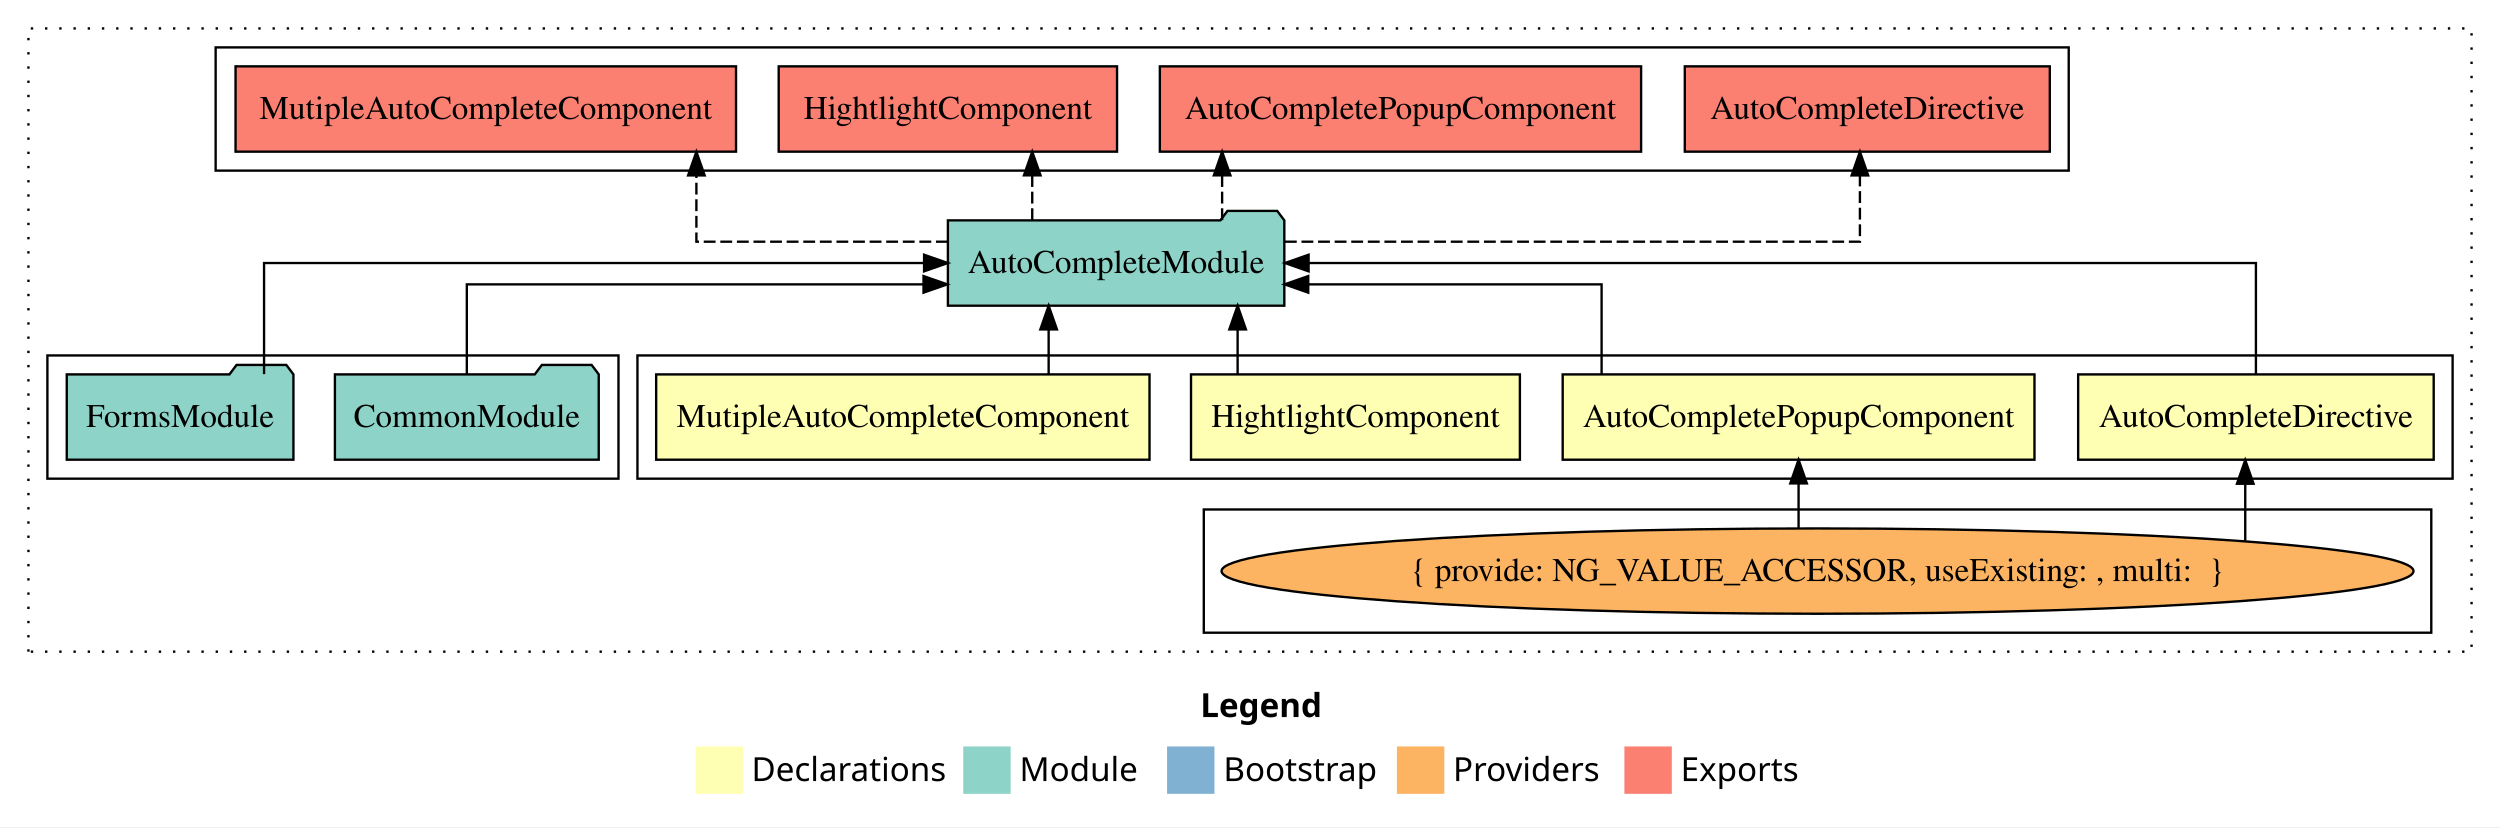
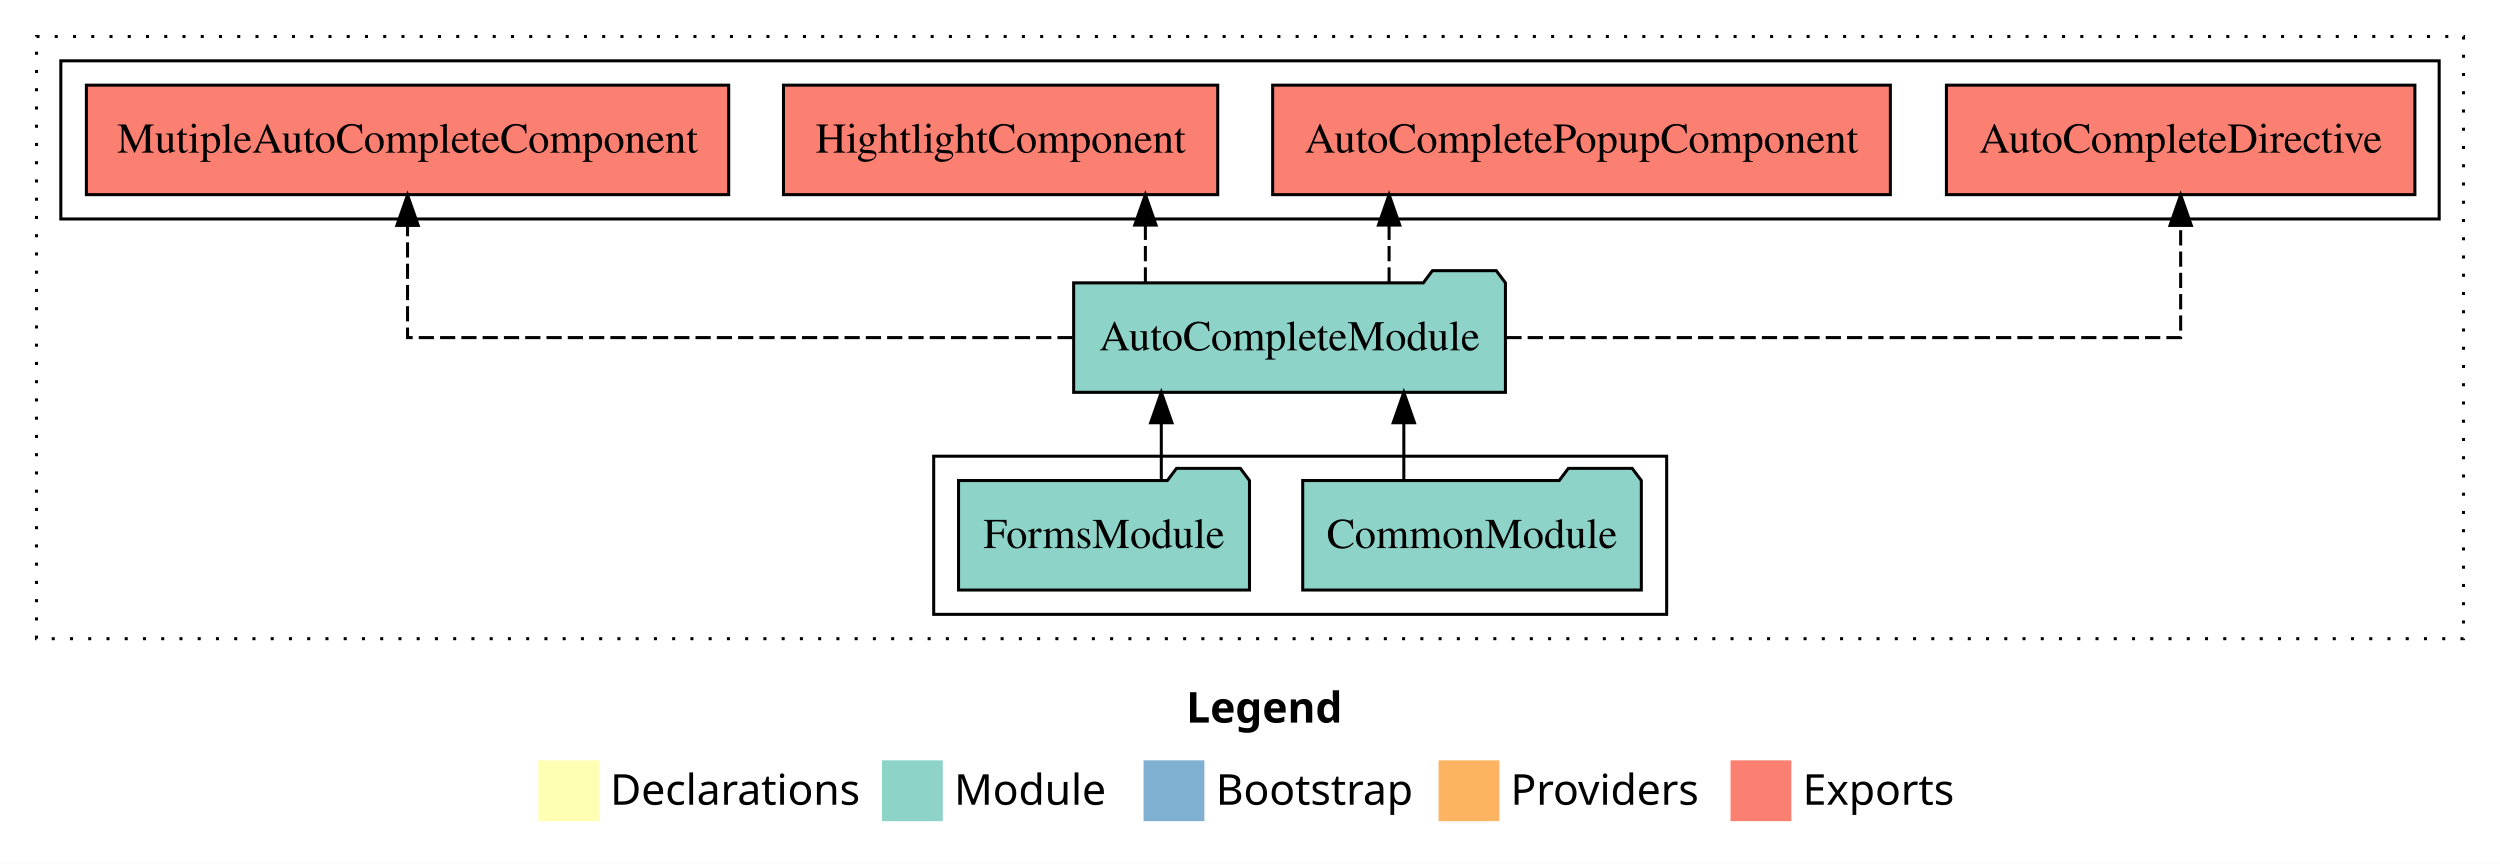
- <svg xmlns="http://www.w3.org/2000/svg" width="1055pt" height="349pt" viewBox="0.00 0.00 1055.00 349.00">
-   <g id="graph0" class="graph" transform="scale(1 1) rotate(0) translate(4 345)">
-     <polygon fill="#ffffff" stroke="transparent" points="-4,4 -4,-345 1051,-345 1051,4 -4,4" />
-     <text text-anchor="start" x="502.509" y="-42.4" font-family="sans-serif" font-weight="bold" font-size="14.00" fill="#000000">Legend</text>
-     <polygon fill="#ffffb3" stroke="transparent" points="289.5,-10 289.5,-30 309.5,-30 309.5,-10 289.5,-10" />
-     <text text-anchor="start" x="313.129" y="-15.4" font-family="sans-serif" font-size="14.00" fill="#000000">  Declarations</text>
-     <polygon fill="#8dd3c7" stroke="transparent" points="402.5,-10 402.5,-30 422.5,-30 422.5,-10 402.5,-10" />
-     <text text-anchor="start" x="426.225" y="-15.4" font-family="sans-serif" font-size="14.00" fill="#000000">  Module</text>
-     <polygon fill="#80b1d3" stroke="transparent" points="488.5,-10 488.5,-30 508.5,-30 508.5,-10 488.5,-10" />
-     <text text-anchor="start" x="512.281" y="-15.4" font-family="sans-serif" font-size="14.00" fill="#000000">  Bootstrap</text>
-     <polygon fill="#fdb462" stroke="transparent" points="585.5,-10 585.5,-30 605.5,-30 605.5,-10 585.5,-10" />
-     <text text-anchor="start" x="609.173" y="-15.4" font-family="sans-serif" font-size="14.00" fill="#000000">  Providers</text>
-     <polygon fill="#fb8072" stroke="transparent" points="681.5,-10 681.5,-30 701.5,-30 701.5,-10 681.5,-10" />
-     <text text-anchor="start" x="705.226" y="-15.4" font-family="sans-serif" font-size="14.00" fill="#000000">  Exports</text>
+ <svg xmlns="http://www.w3.org/2000/svg" width="822pt" height="284pt" viewBox="0.00 0.00 822.00 284.00">
+   <g id="graph0" class="graph" transform="scale(1 1) rotate(0) translate(4 280)">
+     <polygon fill="#ffffff" stroke="transparent" points="-4,4 -4,-280 818,-280 818,4 -4,4" />
+     <text text-anchor="start" x="386.009" y="-42.4" font-family="sans-serif" font-weight="bold" font-size="14.00" fill="#000000">Legend</text>
+     <polygon fill="#ffffb3" stroke="transparent" points="173,-10 173,-30 193,-30 193,-10 173,-10" />
+     <text text-anchor="start" x="196.629" y="-15.4" font-family="sans-serif" font-size="14.00" fill="#000000">  Declarations</text>
+     <polygon fill="#8dd3c7" stroke="transparent" points="286,-10 286,-30 306,-30 306,-10 286,-10" />
+     <text text-anchor="start" x="309.725" y="-15.4" font-family="sans-serif" font-size="14.00" fill="#000000">  Module</text>
+     <polygon fill="#80b1d3" stroke="transparent" points="372,-10 372,-30 392,-30 392,-10 372,-10" />
+     <text text-anchor="start" x="395.781" y="-15.4" font-family="sans-serif" font-size="14.00" fill="#000000">  Bootstrap</text>
+     <polygon fill="#fdb462" stroke="transparent" points="469,-10 469,-30 489,-30 489,-10 469,-10" />
+     <text text-anchor="start" x="492.673" y="-15.4" font-family="sans-serif" font-size="14.00" fill="#000000">  Providers</text>
+     <polygon fill="#fb8072" stroke="transparent" points="565,-10 565,-30 585,-30 585,-10 565,-10" />
+     <text text-anchor="start" x="588.726" y="-15.4" font-family="sans-serif" font-size="14.00" fill="#000000">  Exports</text>
    <g id="clust1" class="cluster">
-       <polygon fill="none" stroke="#000000" stroke-dasharray="1,5" points="8,-70 8,-333 1039,-333 1039,-70 8,-70" />
-     </g>
-     <g id="clust2" class="cluster">
-       <polygon fill="none" stroke="#000000" points="265,-143 265,-195 1031,-195 1031,-143 265,-143" />
+       <polygon fill="none" stroke="#000000" stroke-dasharray="1,5" points="8,-70 8,-268 806,-268 806,-70 8,-70" />
    </g>
    <g id="clust3" class="cluster">
-       <polygon fill="none" stroke="#000000" points="504,-78 504,-130 1022,-130 1022,-78 504,-78" />
+       <polygon fill="none" stroke="#000000" points="303,-78 303,-130 544,-130 544,-78 303,-78" />
    </g>
-     <g id="clust7" class="cluster">
-       <polygon fill="none" stroke="#000000" points="16,-143 16,-195 257,-195 257,-143 16,-143" />
-     </g>
-     <g id="clust8" class="cluster">
-       <polygon fill="none" stroke="#000000" points="87,-273 87,-325 869,-325 869,-273 87,-273" />
+     <g id="clust4" class="cluster">
+       <polygon fill="none" stroke="#000000" points="16,-208 16,-260 798,-260 798,-208 16,-208" />
    </g>
    <g id="node1" class="node">
-       <polygon fill="#ffffb3" stroke="#000000" points="1023.018,-187 872.982,-187 872.982,-151 1023.018,-151 1023.018,-187" />
-       <text text-anchor="middle" x="948" y="-164.8" font-family="Times,serif" font-size="14.00" fill="#000000">AutoCompleteDirective</text>
+       <polygon fill="#8dd3c7" stroke="#000000" points="535.668,-122 532.668,-126 511.668,-126 508.668,-122 424.332,-122 424.332,-86 535.668,-86 535.668,-122" />
+       <text text-anchor="middle" x="480" y="-99.8" font-family="Times,serif" font-size="14.00" fill="#000000">CommonModule</text>
+     </g>
+     <g id="node3" class="node">
+       <polygon fill="#8dd3c7" stroke="#000000" points="490.985,-187 487.985,-191 466.985,-191 463.985,-187 349.015,-187 349.015,-151 490.985,-151 490.985,-187" />
+       <text text-anchor="middle" x="420" y="-164.8" font-family="Times,serif" font-size="14.00" fill="#000000">AutoCompleteModule</text>
+     </g>
+     <g id="edge1" class="edge">
+       <path fill="none" stroke="#000000" d="M457.579,-122.106C457.579,-122.106 457.579,-140.991 457.579,-140.991" />
+       <polygon fill="#000000" stroke="#000000" points="454.079,-140.991 457.579,-150.991 461.079,-140.991 454.079,-140.991" />
+     </g>
+     <g id="node2" class="node">
+       <polygon fill="#8dd3c7" stroke="#000000" points="406.829,-122 403.829,-126 382.829,-126 379.829,-122 311.171,-122 311.171,-86 406.829,-86 406.829,-122" />
+       <text text-anchor="middle" x="359" y="-99.8" font-family="Times,serif" font-size="14.00" fill="#000000">FormsModule</text>
+     </g>
+     <g id="edge2" class="edge">
+       <path fill="none" stroke="#000000" d="M377.836,-122.106C377.836,-122.106 377.836,-140.991 377.836,-140.991" />
+       <polygon fill="#000000" stroke="#000000" points="374.336,-140.991 377.836,-150.991 381.336,-140.991 374.336,-140.991" />
+     </g>
+     <g id="node4" class="node">
+       <polygon fill="#fb8072" stroke="#000000" points="790.018,-252 635.982,-252 635.982,-216 790.018,-216 790.018,-252" />
+       <text text-anchor="middle" x="713" y="-229.8" font-family="Times,serif" font-size="14.00" fill="#000000">AutoCompleteDirective </text>
+     </g>
+     <g id="edge3" class="edge">
+       <path fill="none" stroke="#000000" stroke-dasharray="5,2" d="M491.301,-169C578.03,-169 713,-169 713,-169 713,-169 713,-205.894 713,-205.894" />
+       <polygon fill="#000000" stroke="#000000" points="709.5,-205.894 713,-215.894 716.5,-205.894 709.5,-205.894" />
    </g>
    <g id="node5" class="node">
-       <polygon fill="#8dd3c7" stroke="#000000" points="537.985,-252 534.985,-256 513.985,-256 510.985,-252 396.015,-252 396.015,-216 537.985,-216 537.985,-252" />
-       <text text-anchor="middle" x="467" y="-229.8" font-family="Times,serif" font-size="14.00" fill="#000000">AutoCompleteModule</text>
+       <polygon fill="#fb8072" stroke="#000000" points="617.55,-252 414.45,-252 414.45,-216 617.55,-216 617.55,-252" />
+       <text text-anchor="middle" x="516" y="-229.8" font-family="Times,serif" font-size="14.00" fill="#000000">AutoCompletePopupComponent </text>
    </g>
-     <g id="edge1" class="edge">
-       <path fill="none" stroke="#000000" d="M948,-187.106C948,-206.339 948,-234 948,-234 948,-234 548.232,-234 548.232,-234" />
-       <polygon fill="#000000" stroke="#000000" points="548.232,-230.5 538.232,-234 548.232,-237.5 548.232,-230.5" />
+     <g id="edge4" class="edge">
+       <path fill="none" stroke="#000000" stroke-dasharray="5,2" d="M452.734,-187.106C452.734,-187.106 452.734,-205.991 452.734,-205.991" />
+       <polygon fill="#000000" stroke="#000000" points="449.234,-205.991 452.734,-215.991 456.234,-205.991 449.234,-205.991" />
    </g>
-     <g id="node2" class="node">
-       <polygon fill="#ffffb3" stroke="#000000" points="854.55,-187 655.45,-187 655.45,-151 854.55,-151 854.55,-187" />
-       <text text-anchor="middle" x="755" y="-164.8" font-family="Times,serif" font-size="14.00" fill="#000000">AutoCompletePopupComponent</text>
-     </g>
-     <g id="edge3" class="edge">
-       <path fill="none" stroke="#000000" d="M671.875,-187.027C671.875,-203.398 671.875,-225 671.875,-225 671.875,-225 548.08,-225 548.08,-225" />
-       <polygon fill="#000000" stroke="#000000" points="548.08,-221.5 538.08,-225 548.08,-228.5 548.08,-221.5" />
-     </g>
-     <g id="node3" class="node">
-       <polygon fill="#ffffb3" stroke="#000000" points="637.392,-187 498.608,-187 498.608,-151 637.392,-151 637.392,-187" />
-       <text text-anchor="middle" x="568" y="-164.8" font-family="Times,serif" font-size="14.00" fill="#000000">HightlightComponent</text>
+     <g id="node6" class="node">
+       <polygon fill="#fb8072" stroke="#000000" points="396.392,-252 253.607,-252 253.607,-216 396.392,-216 396.392,-252" />
+       <text text-anchor="middle" x="325" y="-229.8" font-family="Times,serif" font-size="14.00" fill="#000000">HightlightComponent </text>
    </g>
    <g id="edge5" class="edge">
-       <path fill="none" stroke="#000000" d="M518.273,-187.106C518.273,-187.106 518.273,-205.991 518.273,-205.991" />
-       <polygon fill="#000000" stroke="#000000" points="514.773,-205.991 518.273,-215.991 521.773,-205.991 514.773,-205.991" />
+       <path fill="none" stroke="#000000" stroke-dasharray="5,2" d="M372.602,-187.106C372.602,-187.106 372.602,-205.991 372.602,-205.991" />
+       <polygon fill="#000000" stroke="#000000" points="369.102,-205.991 372.602,-215.991 376.102,-205.991 369.102,-205.991" />
    </g>
-     <g id="node4" class="node">
-       <polygon fill="#ffffb3" stroke="#000000" points="481.098,-187 272.902,-187 272.902,-151 481.098,-151 481.098,-187" />
-       <text text-anchor="middle" x="377" y="-164.8" font-family="Times,serif" font-size="14.00" fill="#000000">MutipleAutoCompleteComponent</text>
+     <g id="node7" class="node">
+       <polygon fill="#fb8072" stroke="#000000" points="235.599,-252 24.401,-252 24.401,-216 235.599,-216 235.599,-252" />
+       <text text-anchor="middle" x="130" y="-229.8" font-family="Times,serif" font-size="14.00" fill="#000000">MutipleAutoCompleteComponent </text>
    </g>
    <g id="edge6" class="edge">
-       <path fill="none" stroke="#000000" d="M438.528,-187.106C438.528,-187.106 438.528,-205.991 438.528,-205.991" />
-       <polygon fill="#000000" stroke="#000000" points="435.029,-205.991 438.528,-215.991 442.029,-205.991 435.029,-205.991" />
-     </g>
-     <g id="node9" class="node">
-       <polygon fill="#fb8072" stroke="#000000" points="861.018,-317 706.982,-317 706.982,-281 861.018,-281 861.018,-317" />
-       <text text-anchor="middle" x="784" y="-294.8" font-family="Times,serif" font-size="14.00" fill="#000000">AutoCompleteDirective </text>
-     </g>
-     <g id="edge9" class="edge">
-       <path fill="none" stroke="#000000" stroke-dasharray="5,2" d="M538.225,-243C630.834,-243 780.883,-243 780.883,-243 780.883,-243 780.883,-270.973 780.883,-270.973" />
-       <polygon fill="#000000" stroke="#000000" points="777.383,-270.973 780.883,-280.973 784.383,-270.973 777.383,-270.973" />
-     </g>
-     <g id="node10" class="node">
-       <polygon fill="#fb8072" stroke="#000000" points="688.55,-317 485.45,-317 485.45,-281 688.55,-281 688.55,-317" />
-       <text text-anchor="middle" x="587" y="-294.8" font-family="Times,serif" font-size="14.00" fill="#000000">AutoCompletePopupComponent </text>
-     </g>
-     <g id="edge10" class="edge">
-       <path fill="none" stroke="#000000" stroke-dasharray="5,2" d="M511.734,-252.106C511.734,-252.106 511.734,-270.991 511.734,-270.991" />
-       <polygon fill="#000000" stroke="#000000" points="508.234,-270.991 511.734,-280.991 515.234,-270.991 508.234,-270.991" />
-     </g>
-     <g id="node11" class="node">
-       <polygon fill="#fb8072" stroke="#000000" points="467.392,-317 324.608,-317 324.608,-281 467.392,-281 467.392,-317" />
-       <text text-anchor="middle" x="396" y="-294.8" font-family="Times,serif" font-size="14.00" fill="#000000">HightlightComponent </text>
-     </g>
-     <g id="edge11" class="edge">
-       <path fill="none" stroke="#000000" stroke-dasharray="5,2" d="M431.602,-252.106C431.602,-252.106 431.602,-270.991 431.602,-270.991" />
-       <polygon fill="#000000" stroke="#000000" points="428.102,-270.991 431.602,-280.991 435.102,-270.991 428.102,-270.991" />
-     </g>
-     <g id="node12" class="node">
-       <polygon fill="#fb8072" stroke="#000000" points="306.599,-317 95.401,-317 95.401,-281 306.599,-281 306.599,-317" />
-       <text text-anchor="middle" x="201" y="-294.8" font-family="Times,serif" font-size="14.00" fill="#000000">MutipleAutoCompleteComponent </text>
-     </g>
-     <g id="edge12" class="edge">
-       <path fill="none" stroke="#000000" stroke-dasharray="5,2" d="M395.977,-243C346.7,-243 289.875,-243 289.875,-243 289.875,-243 289.875,-270.973 289.875,-270.973" />
-       <polygon fill="#000000" stroke="#000000" points="286.375,-270.973 289.875,-280.973 293.375,-270.973 286.375,-270.973" />
-     </g>
-     <g id="node6" class="node">
-       <ellipse fill="#fdb462" stroke="#000000" cx="763" cy="-104" rx="251.499" ry="18" />
-       <text text-anchor="middle" x="763" y="-99.8" font-family="Times,serif" font-size="14.00" fill="#000000">{ provide: NG_VALUE_ACCESSOR, useExisting: , multi:  }</text>
-     </g>
-     <g id="edge2" class="edge">
-       <path fill="none" stroke="#000000" d="M943.495,-116.533C943.495,-116.533 943.495,-140.851 943.495,-140.851" />
-       <polygon fill="#000000" stroke="#000000" points="939.995,-140.851 943.495,-150.851 946.995,-140.851 939.995,-140.851" />
-     </g>
-     <g id="edge4" class="edge">
-       <path fill="none" stroke="#000000" d="M755,-122.106C755,-122.106 755,-140.991 755,-140.991" />
-       <polygon fill="#000000" stroke="#000000" points="751.5,-140.991 755,-150.991 758.5,-140.991 751.5,-140.991" />
-     </g>
-     <g id="node7" class="node">
-       <polygon fill="#8dd3c7" stroke="#000000" points="248.668,-187 245.668,-191 224.668,-191 221.668,-187 137.332,-187 137.332,-151 248.668,-151 248.668,-187" />
-       <text text-anchor="middle" x="193" y="-164.8" font-family="Times,serif" font-size="14.00" fill="#000000">CommonModule</text>
-     </g>
-     <g id="edge7" class="edge">
-       <path fill="none" stroke="#000000" d="M193,-187.027C193,-203.398 193,-225 193,-225 193,-225 385.725,-225 385.725,-225" />
-       <polygon fill="#000000" stroke="#000000" points="385.725,-228.5 395.725,-225 385.725,-221.5 385.725,-228.5" />
-     </g>
-     <g id="node8" class="node">
-       <polygon fill="#8dd3c7" stroke="#000000" points="119.829,-187 116.829,-191 95.829,-191 92.829,-187 24.171,-187 24.171,-151 119.829,-151 119.829,-187" />
-       <text text-anchor="middle" x="72" y="-164.8" font-family="Times,serif" font-size="14.00" fill="#000000">FormsModule</text>
-     </g>
-     <g id="edge8" class="edge">
-       <path fill="none" stroke="#000000" d="M107.433,-187.106C107.433,-206.339 107.433,-234 107.433,-234 107.433,-234 385.961,-234 385.961,-234" />
-       <polygon fill="#000000" stroke="#000000" points="385.961,-237.5 395.961,-234 385.961,-230.5 385.961,-237.5" />
+       <path fill="none" stroke="#000000" stroke-dasharray="5,2" d="M348.687,-169C262.82,-169 130,-169 130,-169 130,-169 130,-205.894 130,-205.894" />
+       <polygon fill="#000000" stroke="#000000" points="126.5,-205.894 130,-215.894 133.5,-205.894 126.5,-205.894" />
    </g>
  </g>
</svg>
